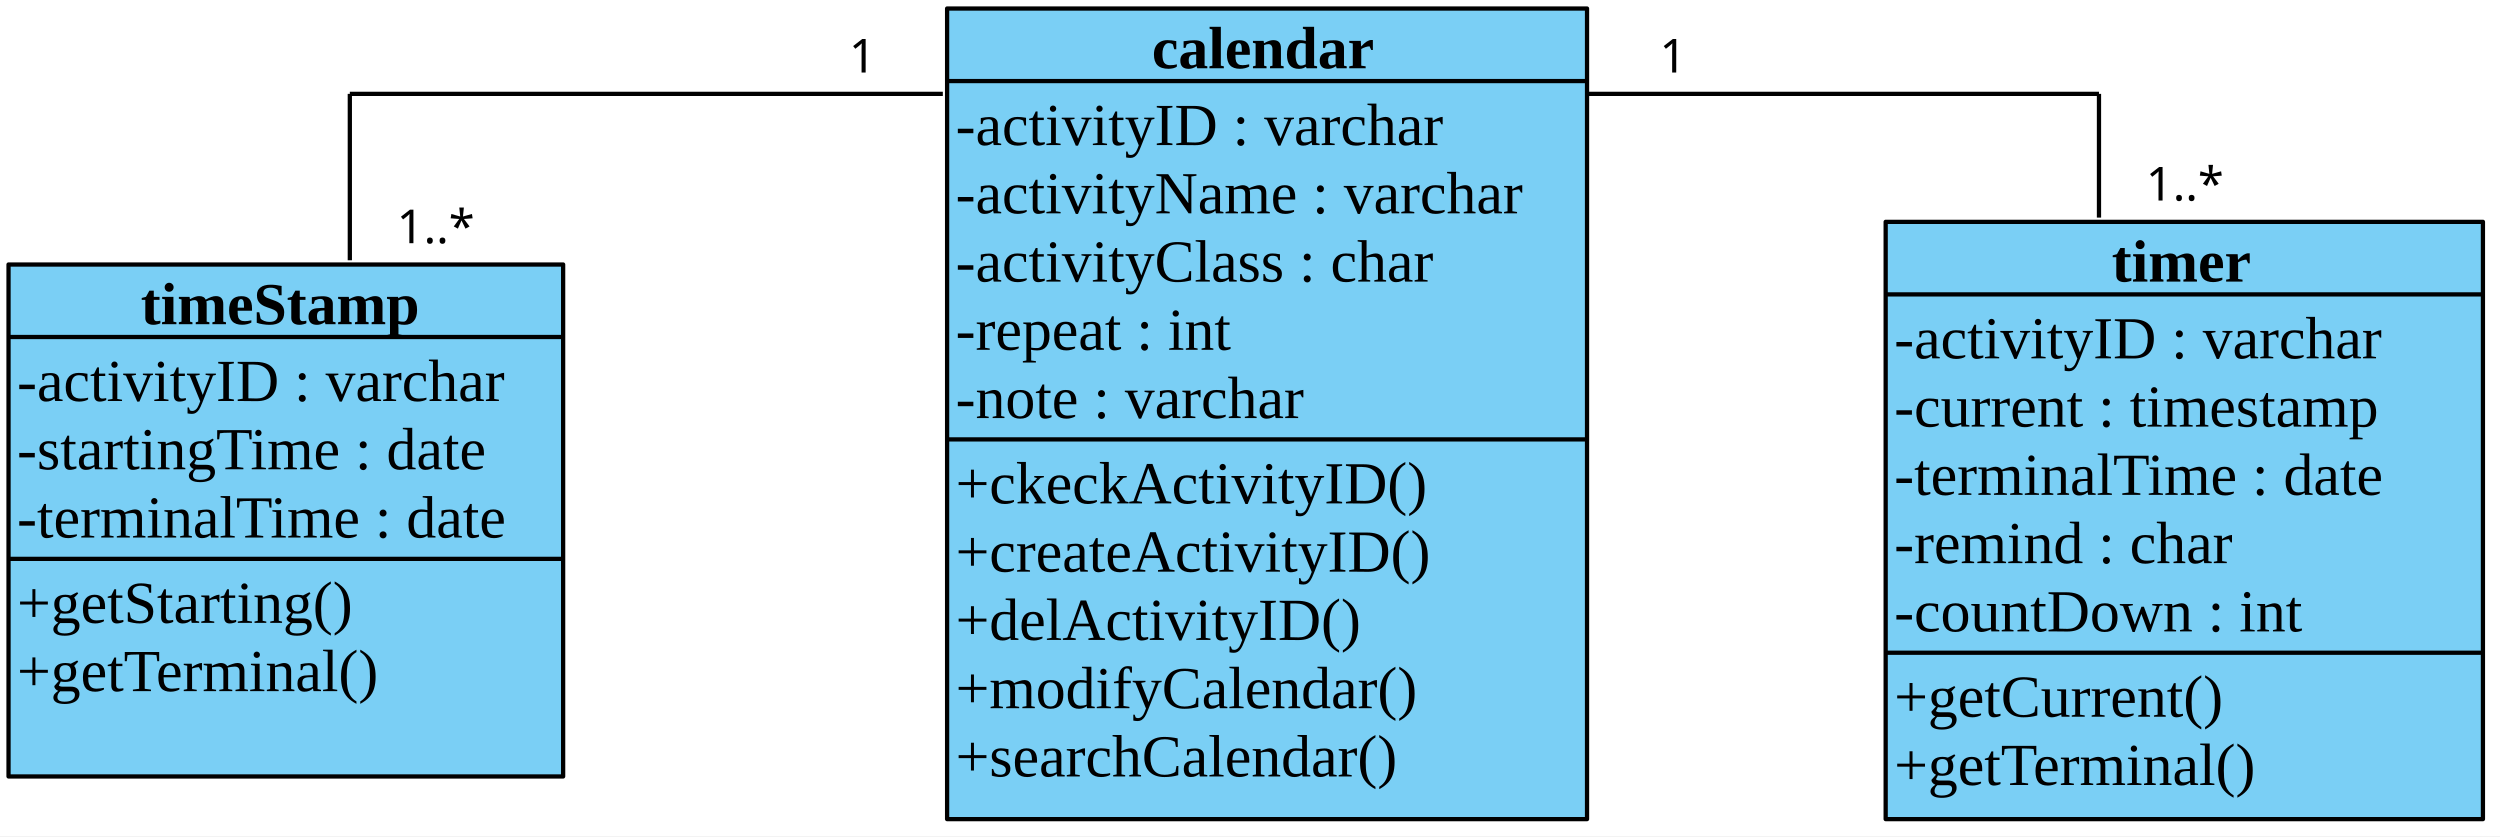
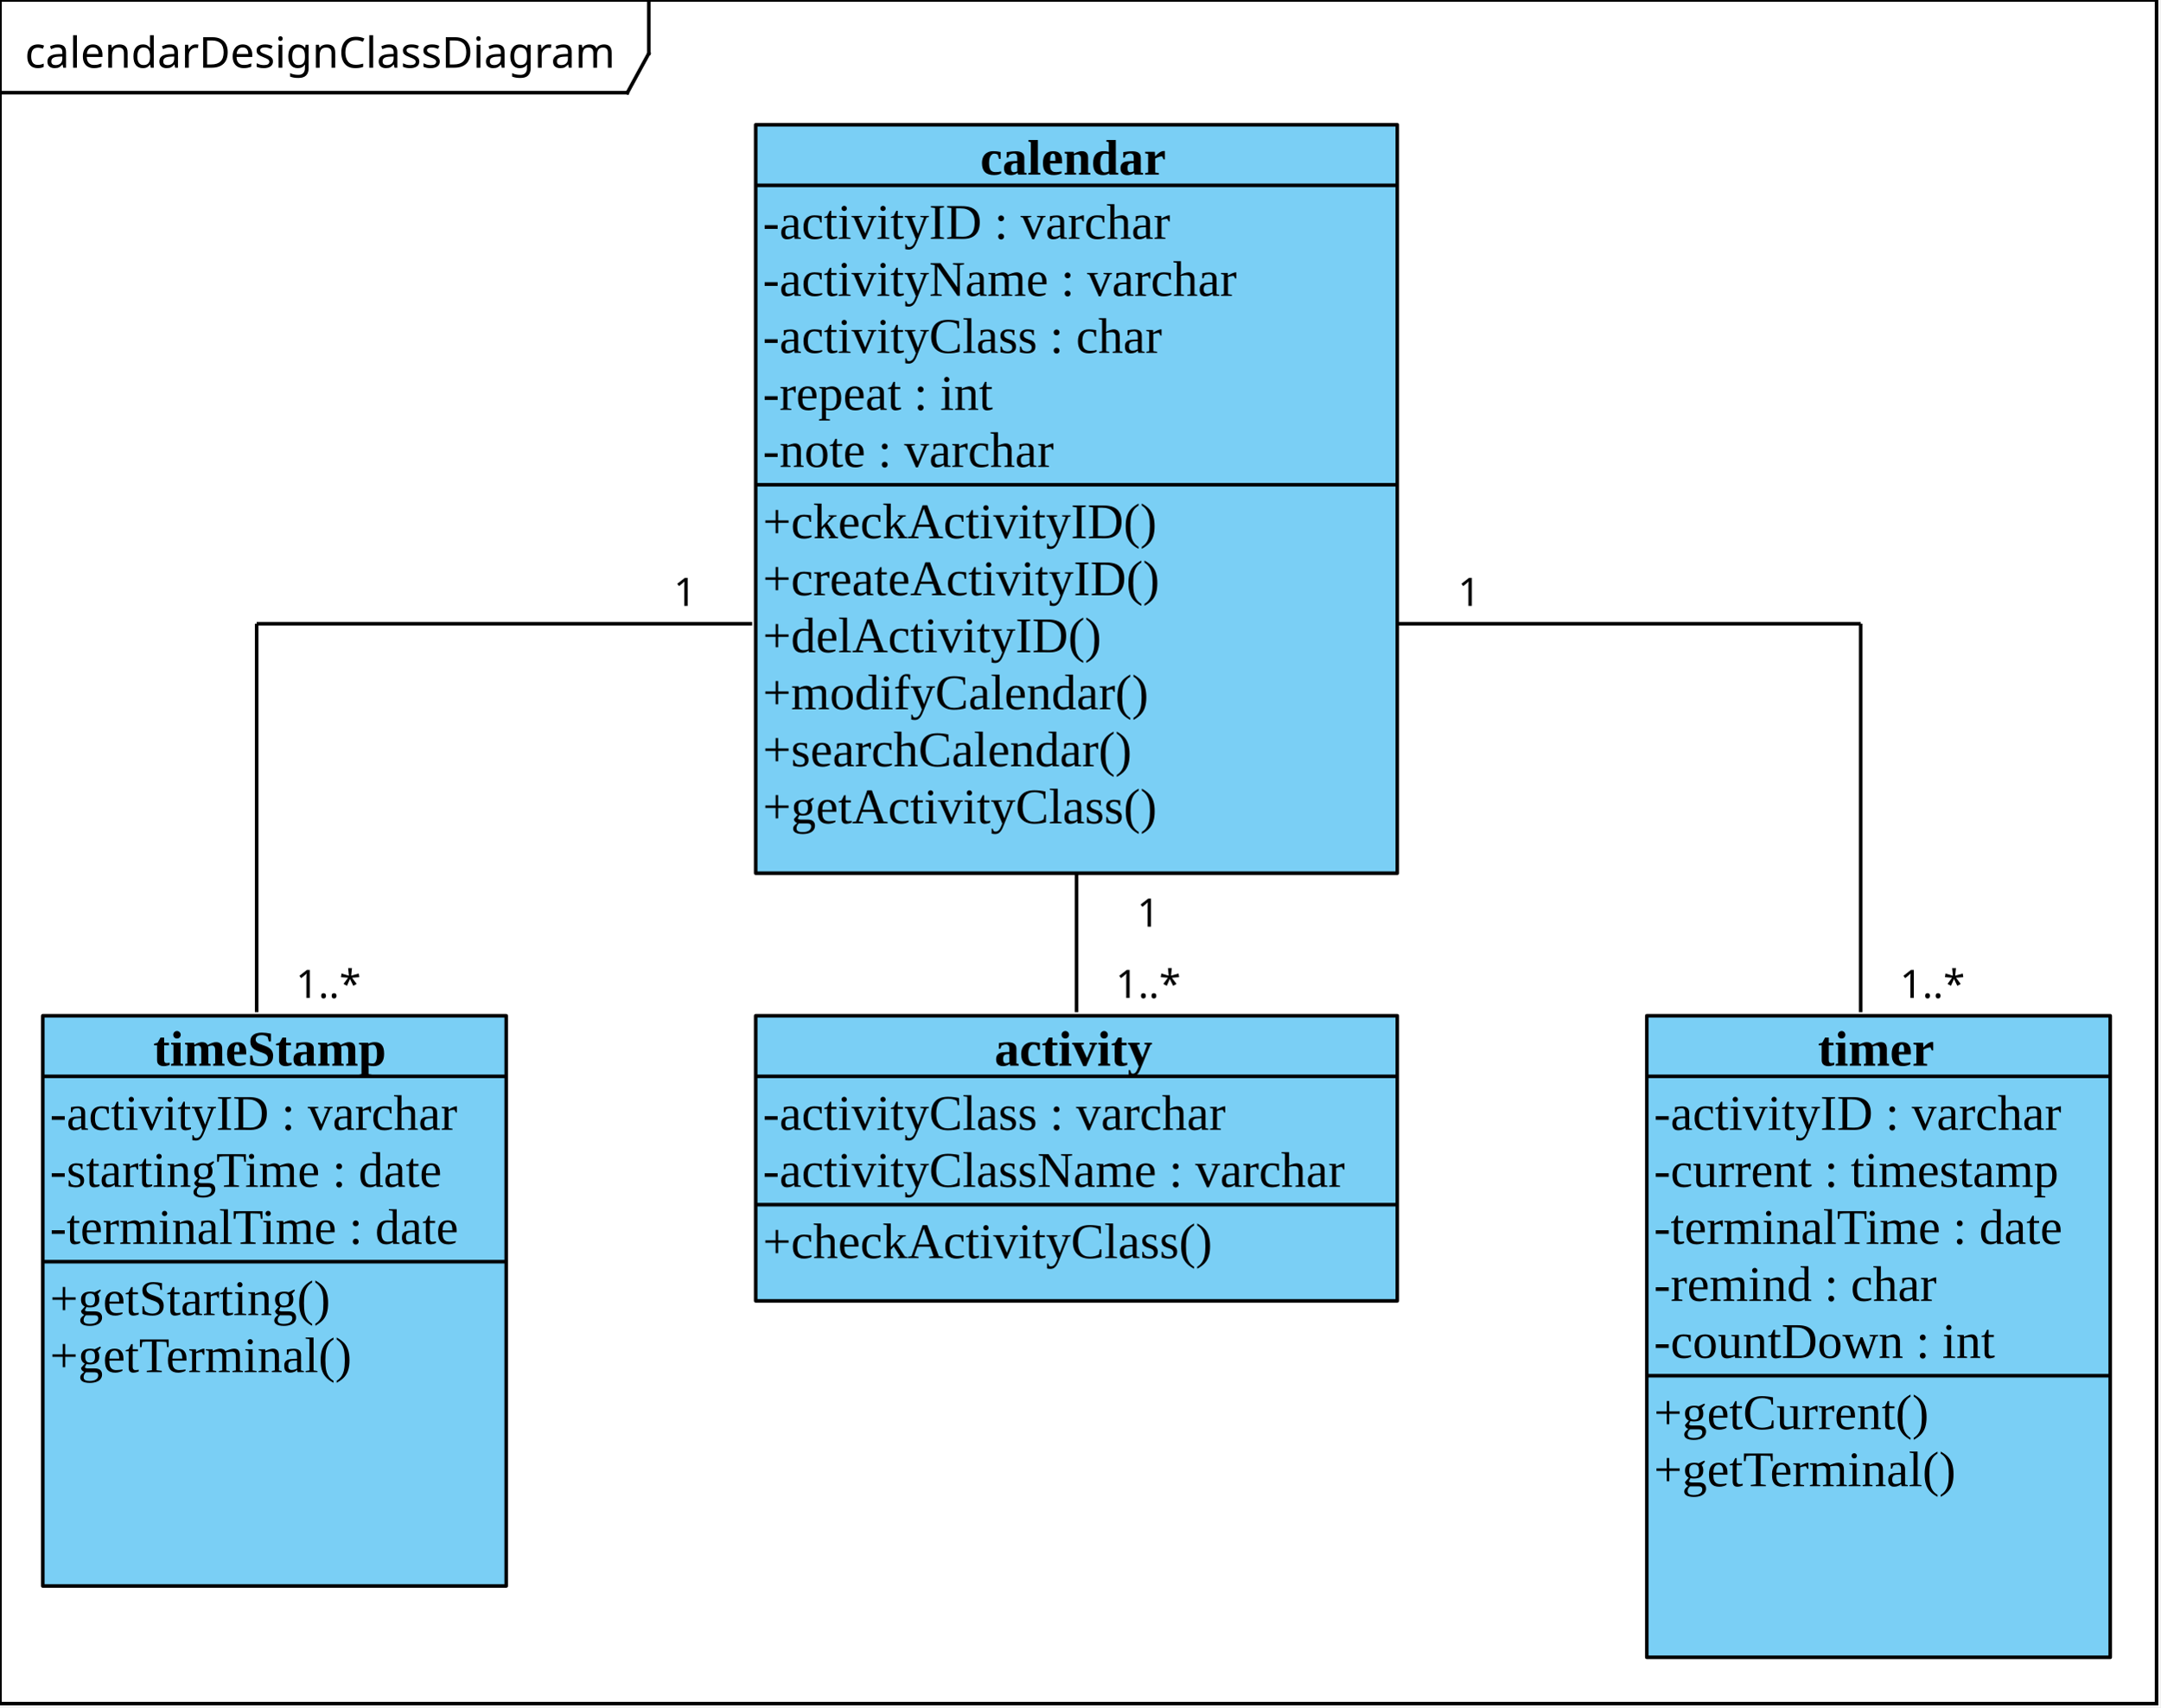
- <svg xmlns="http://www.w3.org/2000/svg" style="fill-opacity:1; color-rendering:auto; color-interpolation:auto; stroke:black; text-rendering:auto; stroke-linecap:square; stroke-miterlimit:10; stroke-opacity:1; shape-rendering:auto; fill:black; stroke-dasharray:none; font-weight:normal; stroke-width:1; font-family:'Dialog'; font-style:normal; stroke-linejoin:miter; font-size:12; stroke-dashoffset:0; image-rendering:auto;" width="586" height="196">
+ <svg xmlns="http://www.w3.org/2000/svg" style="fill-opacity:1; color-rendering:auto; color-interpolation:auto; stroke:black; text-rendering:auto; stroke-linecap:square; stroke-miterlimit:10; stroke-opacity:1; shape-rendering:auto; fill:black; stroke-dasharray:none; font-weight:normal; stroke-width:1; font-family:'Dialog'; font-style:normal; stroke-linejoin:miter; font-size:12; stroke-dashoffset:0; image-rendering:auto;" width="606" height="479">
  <defs id="genericDefs" />
  <g>
    <defs id="defs1">
      <clipPath clipPathUnits="userSpaceOnUse" id="clipPath1">
-         <path d="M-3 -3 L157 -3 L157 197 L-3 197 L-3 -3 Z" />
+         <path d="M-3 -3 L187 -3 L187 217 L-3 217 L-3 -3 Z" />
      </clipPath>
      <clipPath clipPathUnits="userSpaceOnUse" id="clipPath2">
-         <path d="M0 0 L0 180 L150 180 L150 0 Z" />
+         <path d="M0 0 L0 200 L180 200 L180 0 Z" />
      </clipPath>
      <clipPath clipPathUnits="userSpaceOnUse" id="clipPath3">
-         <path d="M0 0 L150 0 L150 17 L0 17 L0 0 Z" />
+         <path d="M0 0 L180 0 L180 17 L0 17 L0 0 Z" />
      </clipPath>
      <clipPath clipPathUnits="userSpaceOnUse" id="clipPath4">
-         <path d="M-3 -3 L147 -3 L147 147 L-3 147 L-3 -3 Z" />
+         <path d="M-3 -3 L137 -3 L137 187 L-3 187 L-3 -3 Z" />
      </clipPath>
      <clipPath clipPathUnits="userSpaceOnUse" id="clipPath5">
-         <path d="M0 0 L0 130 L140 130 L140 0 Z" />
+         <path d="M0 0 L0 170 L130 170 L130 0 Z" />
      </clipPath>
      <clipPath clipPathUnits="userSpaceOnUse" id="clipPath6">
-         <path d="M0 0 L140 0 L140 17 L0 17 L0 0 Z" />
+         <path d="M0 0 L130 0 L130 17 L0 17 L0 0 Z" />
      </clipPath>
      <clipPath clipPathUnits="userSpaceOnUse" id="clipPath7">
-         <path d="M-3 -3 L137 -3 L137 127 L-3 127 L-3 -3 Z" />
+         <path d="M-3 -3 L137 -3 L137 167 L-3 167 L-3 -3 Z" />
      </clipPath>
      <clipPath clipPathUnits="userSpaceOnUse" id="clipPath8">
-         <path d="M0 0 L0 110 L130 110 L130 0 Z" />
+         <path d="M0 0 L0 150 L130 150 L130 0 Z" />
      </clipPath>
      <clipPath clipPathUnits="userSpaceOnUse" id="clipPath9">
-         <path d="M0 0 L130 0 L130 17 L0 17 L0 0 Z" />
+         <path d="M-3 -3 L187 -3 L187 87 L-3 87 L-3 -3 Z" />
      </clipPath>
      <clipPath clipPathUnits="userSpaceOnUse" id="clipPath10">
+         <path d="M0 0 L0 70 L180 70 L180 0 Z" />
+       </clipPath>
+       <clipPath clipPathUnits="userSpaceOnUse" id="clipPath11">
        <path d="M-3 -3 L47 -3 L47 27 L-3 27 L-3 -3 Z" />
      </clipPath>
-       <clipPath clipPathUnits="userSpaceOnUse" id="clipPath11">
-         <path d="M0 0 L224 0 L224 133 L0 133 L0 0 Z" />
-       </clipPath>
      <clipPath clipPathUnits="userSpaceOnUse" id="clipPath12">
-         <path d="M0 0 L243 0 L243 143 L0 143 L0 0 Z" />
+         <path d="M0 0 L234 0 L234 213 L0 213 L0 0 Z" />
      </clipPath>
      <clipPath clipPathUnits="userSpaceOnUse" id="clipPath13">
+         <path d="M0 0 L243 0 L243 213 L0 213 L0 0 Z" />
+       </clipPath>
+       <clipPath clipPathUnits="userSpaceOnUse" id="clipPath14">
+         <path d="M0 0 L104 0 L104 143 L0 143 L0 0 Z" />
+       </clipPath>
+       <clipPath clipPathUnits="userSpaceOnUse" id="clipPath15">
        <path d="M0 0 L40 0 L40 20 L0 20 L0 0 Z" />
      </clipPath>
    </defs>
    <g style="fill:white; text-rendering:geometricPrecision; stroke:white;">
-       <rect x="0" y="0" width="586" style="stroke:none;" height="196" />
+       <rect x="0" y="0" width="606" style="stroke:none;" height="479" />
+       <rect x="218" y="8" transform="translate(-218,-8)" width="605" style="fill:none; stroke:black;" height="478" />
+       <text x="225" y="27" transform="translate(-218,-8)" style="fill:black; stroke:none;" xml:space="preserve">calendarDesignClassDiagram</text>
+       <line transform="translate(-218,-8)" x1="218" x2="394" y1="34" style="fill:none; stroke:black;" y2="34" />
+       <line transform="translate(-218,-8)" x1="400" x2="400" y1="8" style="fill:none; stroke:black;" y2="23" />
+       <line transform="translate(-218,-8)" x1="400" x2="394" y1="23" style="fill:none; stroke:black;" y2="34" />
    </g>
-     <g transform="translate(222,2)" style="font-size:14; fill:rgb(122,207,245); text-rendering:geometricPrecision; font-family:'Times New Roman'; stroke:rgb(122,207,245); font-weight:bold;">
-       <rect x="0" y="0" width="150" style="clip-path:url(#clipPath1); stroke:none;" height="190" />
+     <g transform="translate(212,35)" style="font-size:14; fill:rgb(122,207,245); text-rendering:geometricPrecision; font-family:'Times New Roman'; stroke:rgb(122,207,245); font-weight:bold;">
+       <rect x="0" y="0" width="180" style="clip-path:url(#clipPath1); stroke:none;" height="210" />
    </g>
-     <g transform="translate(222,2)" style="font-size:14; stroke-linecap:butt; text-rendering:geometricPrecision; font-family:'Times New Roman'; stroke-linejoin:round; font-weight:bold; stroke-miterlimit:0;">
-       <rect x="0" y="0" width="150" style="clip-path:url(#clipPath1); fill:none;" height="190" />
-       <line x1="0" x2="150" y1="17" style="clip-path:url(#clipPath1); fill:none;" y2="17" />
+     <g transform="translate(212,35)" style="font-size:14; stroke-linecap:butt; text-rendering:geometricPrecision; font-family:'Times New Roman'; stroke-linejoin:round; font-weight:bold; stroke-miterlimit:0;">
+       <rect x="0" y="0" width="180" style="clip-path:url(#clipPath1); fill:none;" height="210" />
+       <line x1="0" x2="180" y1="17" style="clip-path:url(#clipPath1); fill:none;" y2="17" />
    </g>
-     <g style="text-rendering:geometricPrecision; font-size:14; font-family:'Times New Roman';" transform="translate(222,19)">
+     <g transform="translate(212,52)" style="font-size:14; stroke-linecap:butt; text-rendering:geometricPrecision; font-family:'Times New Roman'; stroke-linejoin:round; stroke-miterlimit:0;">
      <text x="2" y="15" style="clip-path:url(#clipPath2); stroke:none;" xml:space="preserve">-activityID : varchar</text>
      <text x="2" y="31" style="clip-path:url(#clipPath2); stroke:none;" xml:space="preserve">-activityName : varchar</text>
      <text x="2" y="47" style="clip-path:url(#clipPath2); stroke:none;" xml:space="preserve">-activityClass : char</text>
      <text x="2" y="63" style="clip-path:url(#clipPath2); stroke:none;" xml:space="preserve">-repeat : int</text>
      <text x="2" y="79" style="clip-path:url(#clipPath2); stroke:none;" xml:space="preserve">-note : varchar</text>
-       <line x1="0" x2="150" y1="84" style="stroke-linecap:butt; clip-path:url(#clipPath2); fill:none; stroke-linejoin:bevel; stroke-miterlimit:0;" y2="84" />
+       <line x1="0" x2="180" y1="84" style="clip-path:url(#clipPath2); fill:none; stroke-linejoin:bevel;" y2="84" />
      <text x="2" y="99" style="clip-path:url(#clipPath2); stroke:none;" xml:space="preserve">+ckeckActivityID()</text>
      <text x="2" y="115" style="clip-path:url(#clipPath2); stroke:none;" xml:space="preserve">+createActivityID()</text>
      <text x="2" y="131" style="clip-path:url(#clipPath2); stroke:none;" xml:space="preserve">+delActivityID()</text>
      <text x="2" y="147" style="clip-path:url(#clipPath2); stroke:none;" xml:space="preserve">+modifyCalendar()</text>
      <text x="2" y="163" style="clip-path:url(#clipPath2); stroke:none;" xml:space="preserve">+searchCalendar()</text>
+       <text x="2" y="179" style="clip-path:url(#clipPath2); stroke:none;" xml:space="preserve">+getActivityClass()</text>
    </g>
-     <g transform="translate(222,2)" style="text-rendering:geometricPrecision; font-size:14; font-weight:bold; font-family:'Times New Roman';">
-       <text x="48" y="14" style="clip-path:url(#clipPath3); stroke:none;" xml:space="preserve">calendar</text>
+     <g transform="translate(212,35)" style="font-size:14; stroke-linecap:butt; text-rendering:geometricPrecision; font-family:'Times New Roman'; stroke-linejoin:round; font-weight:bold; stroke-miterlimit:0;">
+       <text x="63" y="14" style="clip-path:url(#clipPath3); stroke:none;" xml:space="preserve">calendar</text>
    </g>
-     <g transform="translate(442,52)" style="font-size:14; fill:rgb(122,207,245); text-rendering:geometricPrecision; font-family:'Times New Roman'; stroke:rgb(122,207,245); font-weight:bold;">
-       <rect x="0" y="0" width="140" style="clip-path:url(#clipPath4); stroke:none;" height="140" />
+     <g transform="translate(462,285)" style="font-size:14; fill:rgb(122,207,245); text-rendering:geometricPrecision; font-family:'Times New Roman'; stroke:rgb(122,207,245); font-weight:bold;">
+       <rect x="0" y="0" width="130" style="clip-path:url(#clipPath4); stroke:none;" height="180" />
    </g>
-     <g transform="translate(442,52)" style="font-size:14; stroke-linecap:butt; text-rendering:geometricPrecision; font-family:'Times New Roman'; stroke-linejoin:round; font-weight:bold; stroke-miterlimit:0;">
-       <rect x="0" y="0" width="140" style="clip-path:url(#clipPath4); fill:none;" height="140" />
-       <line x1="0" x2="140" y1="17" style="clip-path:url(#clipPath4); fill:none;" y2="17" />
+     <g transform="translate(462,285)" style="font-size:14; stroke-linecap:butt; text-rendering:geometricPrecision; font-family:'Times New Roman'; stroke-linejoin:round; font-weight:bold; stroke-miterlimit:0;">
+       <rect x="0" y="0" width="130" style="clip-path:url(#clipPath4); fill:none;" height="180" />
+       <line x1="0" x2="130" y1="17" style="clip-path:url(#clipPath4); fill:none;" y2="17" />
    </g>
-     <g style="text-rendering:geometricPrecision; font-size:14; font-family:'Times New Roman';" transform="translate(442,69)">
+     <g style="text-rendering:geometricPrecision; font-size:14; font-family:'Times New Roman';" transform="translate(462,302)">
      <text x="2" y="15" style="clip-path:url(#clipPath5); stroke:none;" xml:space="preserve">-activityID : varchar</text>
      <text x="2" y="31" style="clip-path:url(#clipPath5); stroke:none;" xml:space="preserve">-current : timestamp</text>
      <text x="2" y="47" style="clip-path:url(#clipPath5); stroke:none;" xml:space="preserve">-terminalTime : date</text>
      <text x="2" y="63" style="clip-path:url(#clipPath5); stroke:none;" xml:space="preserve">-remind : char</text>
      <text x="2" y="79" style="clip-path:url(#clipPath5); stroke:none;" xml:space="preserve">-countDown : int</text>
-       <line x1="0" x2="140" y1="84" style="stroke-linecap:butt; clip-path:url(#clipPath5); fill:none; stroke-linejoin:bevel; stroke-miterlimit:0;" y2="84" />
+       <line x1="0" x2="130" y1="84" style="stroke-linecap:butt; clip-path:url(#clipPath5); fill:none; stroke-linejoin:bevel; stroke-miterlimit:0;" y2="84" />
      <text x="2" y="99" style="clip-path:url(#clipPath5); stroke:none;" xml:space="preserve">+getCurrent()</text>
      <text x="2" y="115" style="clip-path:url(#clipPath5); stroke:none;" xml:space="preserve">+getTerminal()</text>
    </g>
-     <g transform="translate(442,52)" style="text-rendering:geometricPrecision; font-size:14; font-weight:bold; font-family:'Times New Roman';">
-       <text x="53" y="14" style="clip-path:url(#clipPath6); stroke:none;" xml:space="preserve">timer</text>
+     <g transform="translate(462,285)" style="text-rendering:geometricPrecision; font-size:14; font-weight:bold; font-family:'Times New Roman';">
+       <text x="48" y="14" style="clip-path:url(#clipPath6); stroke:none;" xml:space="preserve">timer</text>
    </g>
-     <g transform="translate(2,62)" style="font-size:14; fill:rgb(122,207,245); text-rendering:geometricPrecision; font-family:'Times New Roman'; stroke:rgb(122,207,245); font-weight:bold;">
-       <rect x="0" y="0" width="130" style="clip-path:url(#clipPath7); stroke:none;" height="120" />
+     <g transform="translate(12,285)" style="font-size:14; fill:rgb(122,207,245); text-rendering:geometricPrecision; font-family:'Times New Roman'; stroke:rgb(122,207,245); font-weight:bold;">
+       <rect x="0" y="0" width="130" style="clip-path:url(#clipPath7); stroke:none;" height="160" />
    </g>
-     <g transform="translate(2,62)" style="font-size:14; stroke-linecap:butt; text-rendering:geometricPrecision; font-family:'Times New Roman'; stroke-linejoin:round; font-weight:bold; stroke-miterlimit:0;">
-       <rect x="0" y="0" width="130" style="clip-path:url(#clipPath7); fill:none;" height="120" />
+     <g transform="translate(12,285)" style="font-size:14; stroke-linecap:butt; text-rendering:geometricPrecision; font-family:'Times New Roman'; stroke-linejoin:round; font-weight:bold; stroke-miterlimit:0;">
+       <rect x="0" y="0" width="130" style="clip-path:url(#clipPath7); fill:none;" height="160" />
      <line x1="0" x2="130" y1="17" style="clip-path:url(#clipPath7); fill:none;" y2="17" />
    </g>
-     <g style="text-rendering:geometricPrecision; font-size:14; font-family:'Times New Roman';" transform="translate(2,79)">
+     <g style="text-rendering:geometricPrecision; font-size:14; font-family:'Times New Roman';" transform="translate(12,302)">
      <text x="2" y="15" style="clip-path:url(#clipPath8); stroke:none;" xml:space="preserve">-activityID : varchar</text>
      <text x="2" y="31" style="clip-path:url(#clipPath8); stroke:none;" xml:space="preserve">-startingTime : date</text>
      <text x="2" y="47" style="clip-path:url(#clipPath8); stroke:none;" xml:space="preserve">-terminalTime : date</text>
      <line x1="0" x2="130" y1="52" style="stroke-linecap:butt; clip-path:url(#clipPath8); fill:none; stroke-linejoin:bevel; stroke-miterlimit:0;" y2="52" />
      <text x="2" y="67" style="clip-path:url(#clipPath8); stroke:none;" xml:space="preserve">+getStarting()</text>
      <text x="2" y="83" style="clip-path:url(#clipPath8); stroke:none;" xml:space="preserve">+getTerminal()</text>
    </g>
-     <g transform="translate(2,62)" style="text-rendering:geometricPrecision; font-size:14; font-weight:bold; font-family:'Times New Roman';">
-       <text x="31" y="14" style="clip-path:url(#clipPath9); stroke:none;" xml:space="preserve">timeStamp</text>
+     <g transform="translate(12,285)" style="text-rendering:geometricPrecision; font-size:14; font-weight:bold; font-family:'Times New Roman';">
+       <text x="31" y="14" style="clip-path:url(#clipPath6); stroke:none;" xml:space="preserve">timeStamp</text>
    </g>
-     <g transform="translate(322,-28)" style="font-size:11; stroke-linecap:butt; text-rendering:geometricPrecision; font-family:sans-serif; stroke-linejoin:round;">
-       <line x1="50" x2="170" y1="50" style="clip-path:url(#clipPath11); fill:none;" y2="50" />
-       <line x1="170" x2="170" y1="50" style="clip-path:url(#clipPath11); fill:none;" y2="79" />
+     <g transform="translate(212,285)" style="font-size:14; fill:rgb(122,207,245); text-rendering:geometricPrecision; font-family:'Times New Roman'; stroke:rgb(122,207,245); font-weight:bold;">
+       <rect x="0" y="0" width="180" style="clip-path:url(#clipPath9); stroke:none;" height="80" />
    </g>
-     <g transform="translate(32,-28)" style="font-size:11; stroke-linecap:butt; text-rendering:geometricPrecision; font-family:sans-serif; stroke-linejoin:round;">
-       <line x1="189" x2="50" y1="50" style="clip-path:url(#clipPath12); fill:none;" y2="50" />
-       <line x1="50" x2="50" y1="50" style="clip-path:url(#clipPath12); fill:none;" y2="89" />
+     <g transform="translate(212,285)" style="font-size:14; stroke-linecap:butt; text-rendering:geometricPrecision; font-family:'Times New Roman'; stroke-linejoin:round; font-weight:bold; stroke-miterlimit:0;">
+       <rect x="0" y="0" width="180" style="clip-path:url(#clipPath9); fill:none;" height="80" />
+       <line x1="0" x2="180" y1="17" style="clip-path:url(#clipPath9); fill:none;" y2="17" />
    </g>
-     <g style="text-rendering:geometricPrecision; font-size:11; font-family:sans-serif;" transform="translate(82,42)">
-       <text x="11" y="15" style="clip-path:url(#clipPath13); stroke:none;" xml:space="preserve">1..*</text>
+     <g transform="translate(212,302)" style="font-size:14; stroke-linecap:butt; text-rendering:geometricPrecision; font-family:'Times New Roman'; stroke-linejoin:round; stroke-miterlimit:0;">
+       <text x="2" y="15" style="clip-path:url(#clipPath10); stroke:none;" xml:space="preserve">-activityClass : varchar</text>
+       <text x="2" y="31" style="clip-path:url(#clipPath10); stroke:none;" xml:space="preserve">-activityClassName : varchar</text>
+       <line x1="0" x2="180" y1="36" style="clip-path:url(#clipPath10); fill:none; stroke-linejoin:bevel;" y2="36" />
+       <text x="2" y="51" style="clip-path:url(#clipPath10); stroke:none;" xml:space="preserve">+checkActivityClass()</text>
    </g>
-     <g style="text-rendering:geometricPrecision; font-size:11; font-family:sans-serif;" transform="translate(182,2)">
-       <text x="17" y="15" style="clip-path:url(#clipPath13); stroke:none;" xml:space="preserve">1</text>
+     <g transform="translate(212,285)" style="font-size:14; stroke-linecap:butt; text-rendering:geometricPrecision; font-family:'Times New Roman'; stroke-linejoin:round; font-weight:bold; stroke-miterlimit:0;">
+       <text x="67" y="14" style="clip-path:url(#clipPath3); stroke:none;" xml:space="preserve">activity</text>
    </g>
-     <g style="text-rendering:geometricPrecision; font-size:11; font-family:sans-serif;" transform="translate(492,32)">
-       <text x="11" y="15" style="clip-path:url(#clipPath13); stroke:none;" xml:space="preserve">1..*</text>
+     <g transform="translate(342,125)" style="font-size:11; stroke-linecap:butt; text-rendering:geometricPrecision; font-family:sans-serif; stroke-linejoin:round;">
+       <line x1="50" x2="180" y1="50" style="clip-path:url(#clipPath12); fill:none;" y2="50" />
+       <line x1="180" x2="180" y1="50" style="clip-path:url(#clipPath12); fill:none;" y2="159" />
    </g>
-     <g style="text-rendering:geometricPrecision; font-size:11; font-family:sans-serif;" transform="translate(372,2)">
-       <text x="17" y="15" style="clip-path:url(#clipPath13); stroke:none;" xml:space="preserve">1</text>
+     <g transform="translate(22,125)" style="font-size:11; stroke-linecap:butt; text-rendering:geometricPrecision; font-family:sans-serif; stroke-linejoin:round;">
+       <line x1="189" x2="50" y1="50" style="clip-path:url(#clipPath13); fill:none;" y2="50" />
+       <line x1="50" x2="50" y1="50" style="clip-path:url(#clipPath13); fill:none;" y2="159" />
+     </g>
+     <g transform="translate(252,195)" style="font-size:11; stroke-linecap:butt; text-rendering:geometricPrecision; font-family:sans-serif; stroke-linejoin:round;">
+       <line x1="50" x2="50" y1="50" style="clip-path:url(#clipPath14); fill:none;" y2="89" />
+     </g>
+     <g style="text-rendering:geometricPrecision; font-size:11; font-family:sans-serif;" transform="translate(302,265)">
+       <text x="11" y="15" style="clip-path:url(#clipPath15); stroke:none;" xml:space="preserve">1..*</text>
+     </g>
+     <g style="text-rendering:geometricPrecision; font-size:11; font-family:sans-serif;" transform="translate(302,245)">
+       <text x="17" y="15" style="clip-path:url(#clipPath15); stroke:none;" xml:space="preserve">1</text>
+     </g>
+     <g style="text-rendering:geometricPrecision; font-size:11; font-family:sans-serif;" transform="translate(72,265)">
+       <text x="11" y="15" style="clip-path:url(#clipPath15); stroke:none;" xml:space="preserve">1..*</text>
+     </g>
+     <g style="text-rendering:geometricPrecision; font-size:11; font-family:sans-serif;" transform="translate(172,155)">
+       <text x="17" y="15" style="clip-path:url(#clipPath15); stroke:none;" xml:space="preserve">1</text>
+     </g>
+     <g style="text-rendering:geometricPrecision; font-size:11; font-family:sans-serif;" transform="translate(522,265)">
+       <text x="11" y="15" style="clip-path:url(#clipPath15); stroke:none;" xml:space="preserve">1..*</text>
+     </g>
+     <g style="text-rendering:geometricPrecision; font-size:11; font-family:sans-serif;" transform="translate(392,155)">
+       <text x="17" y="15" style="clip-path:url(#clipPath15); stroke:none;" xml:space="preserve">1</text>
    </g>
    <g style="fill:rgb(120,120,120); text-rendering:geometricPrecision; font-size:10; stroke:rgb(120,120,120);">
    </g>
  </g>
</svg>
